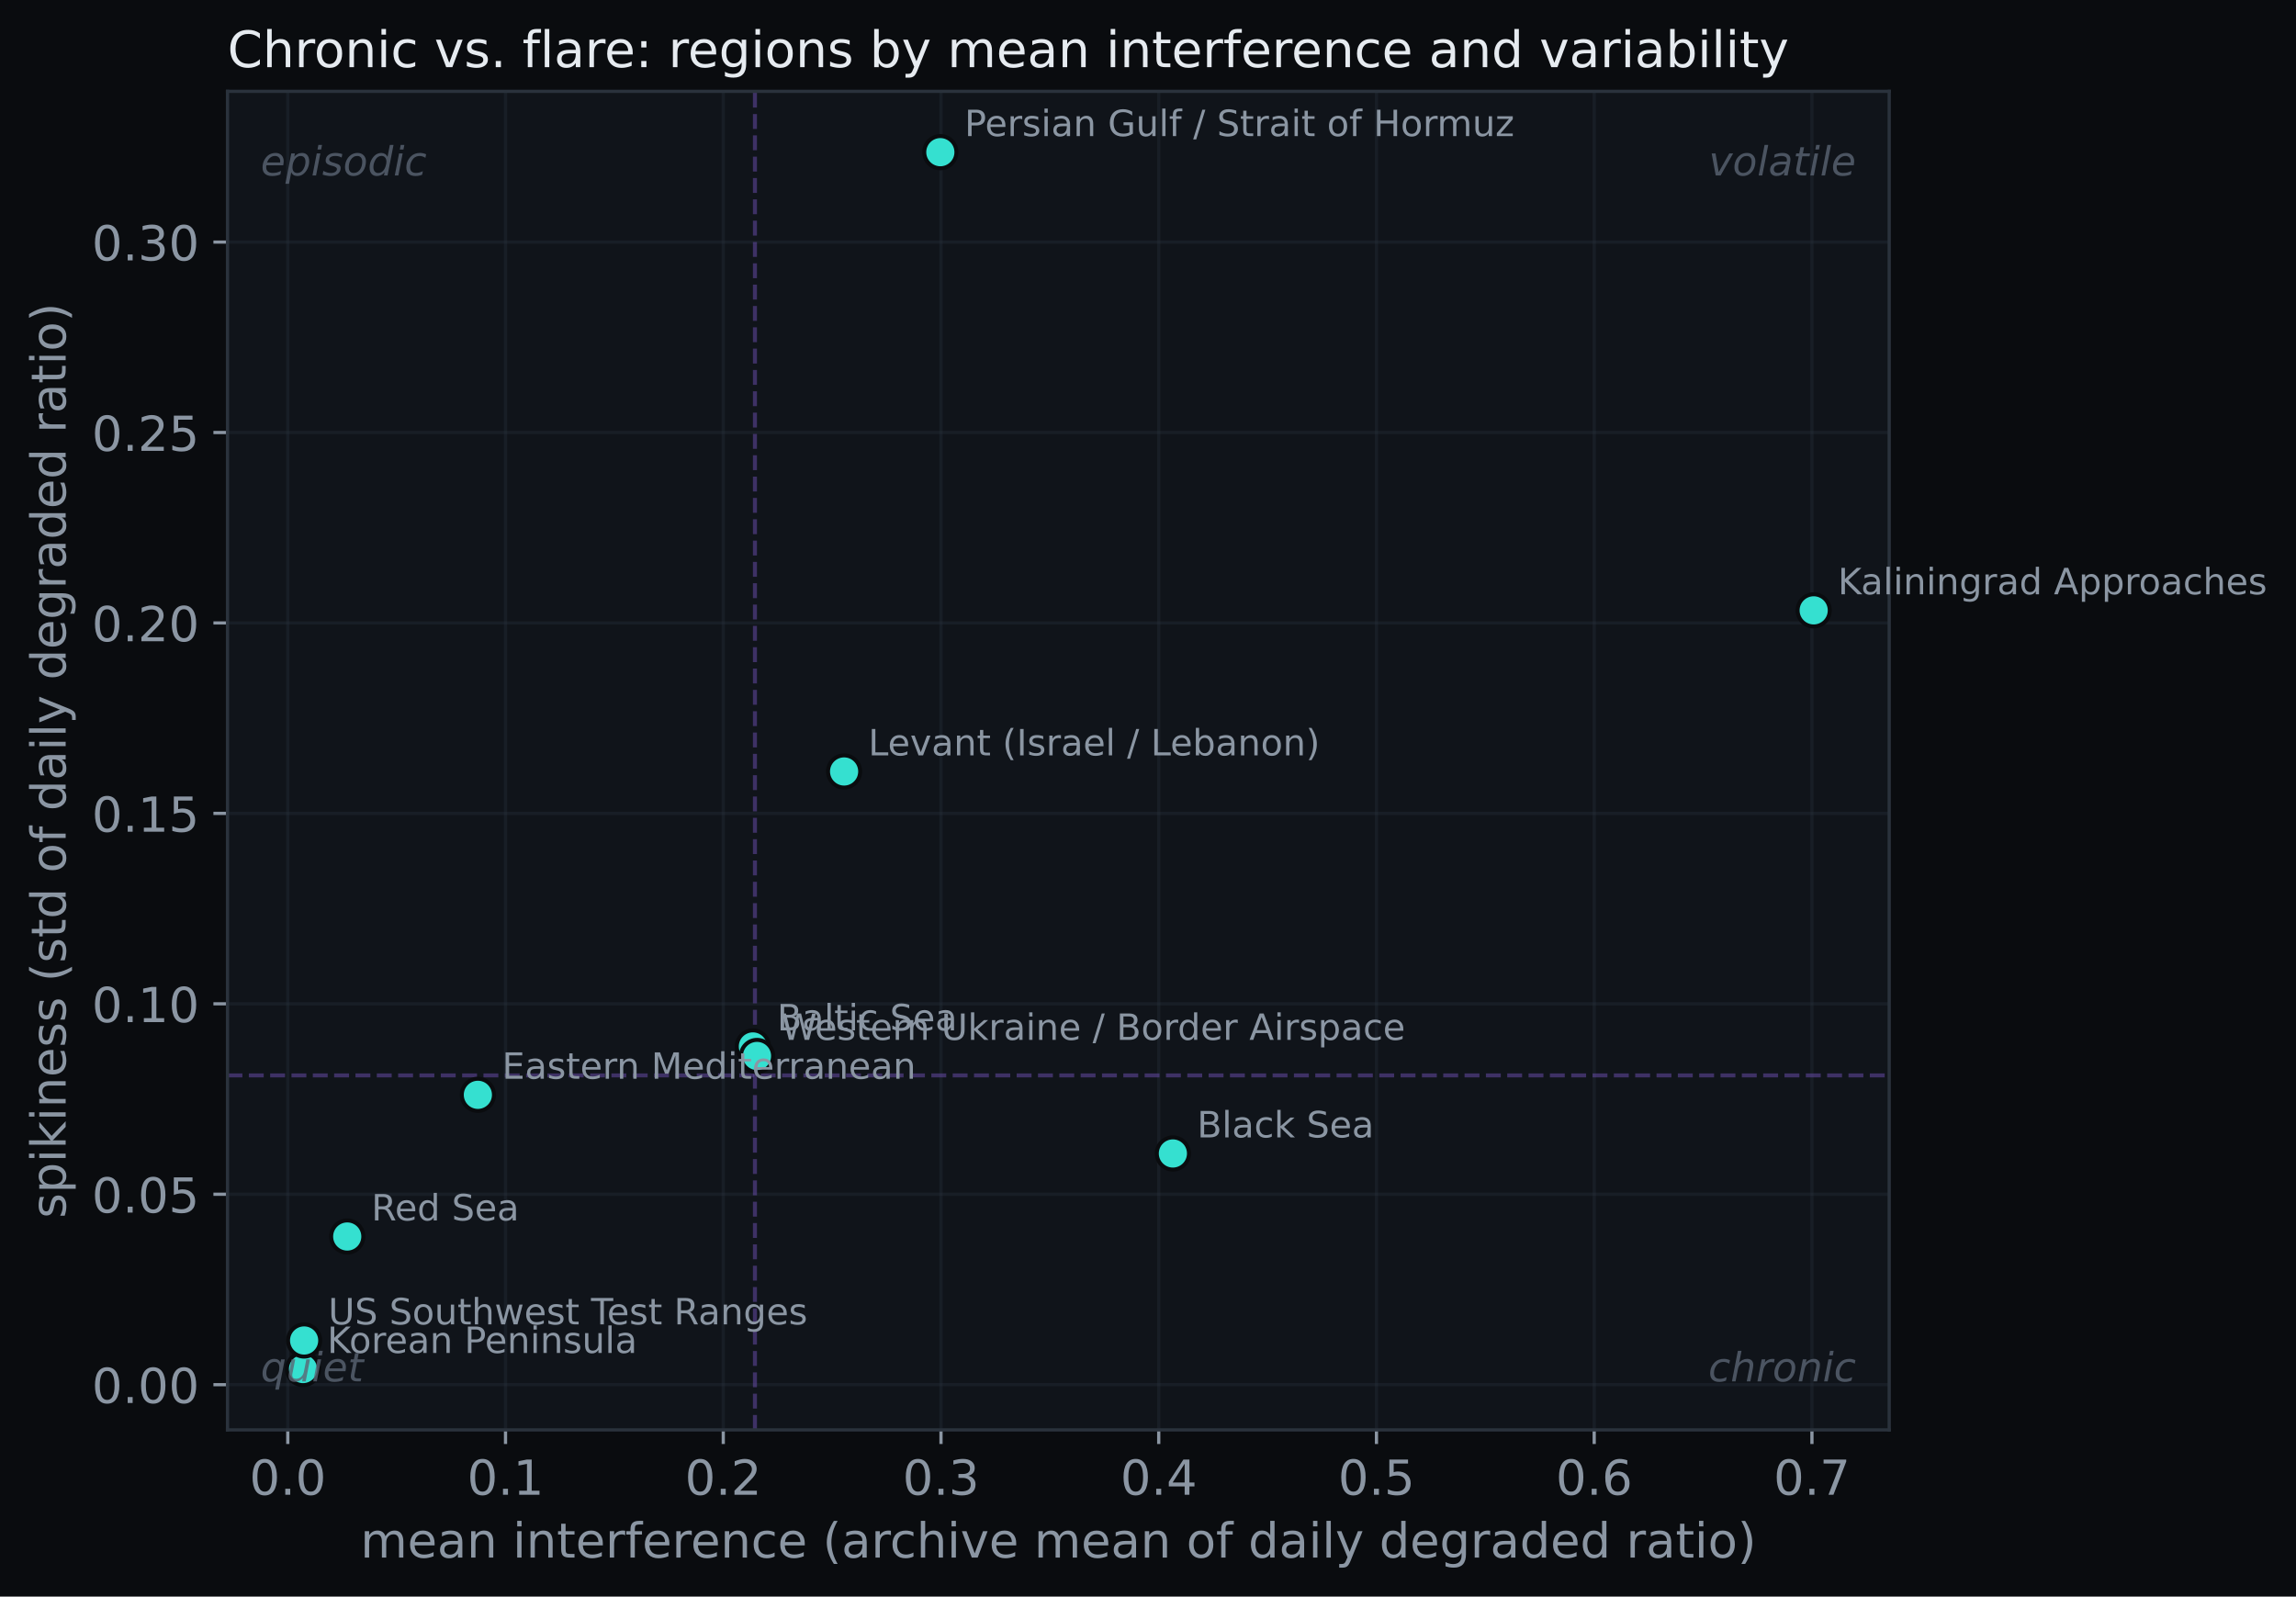
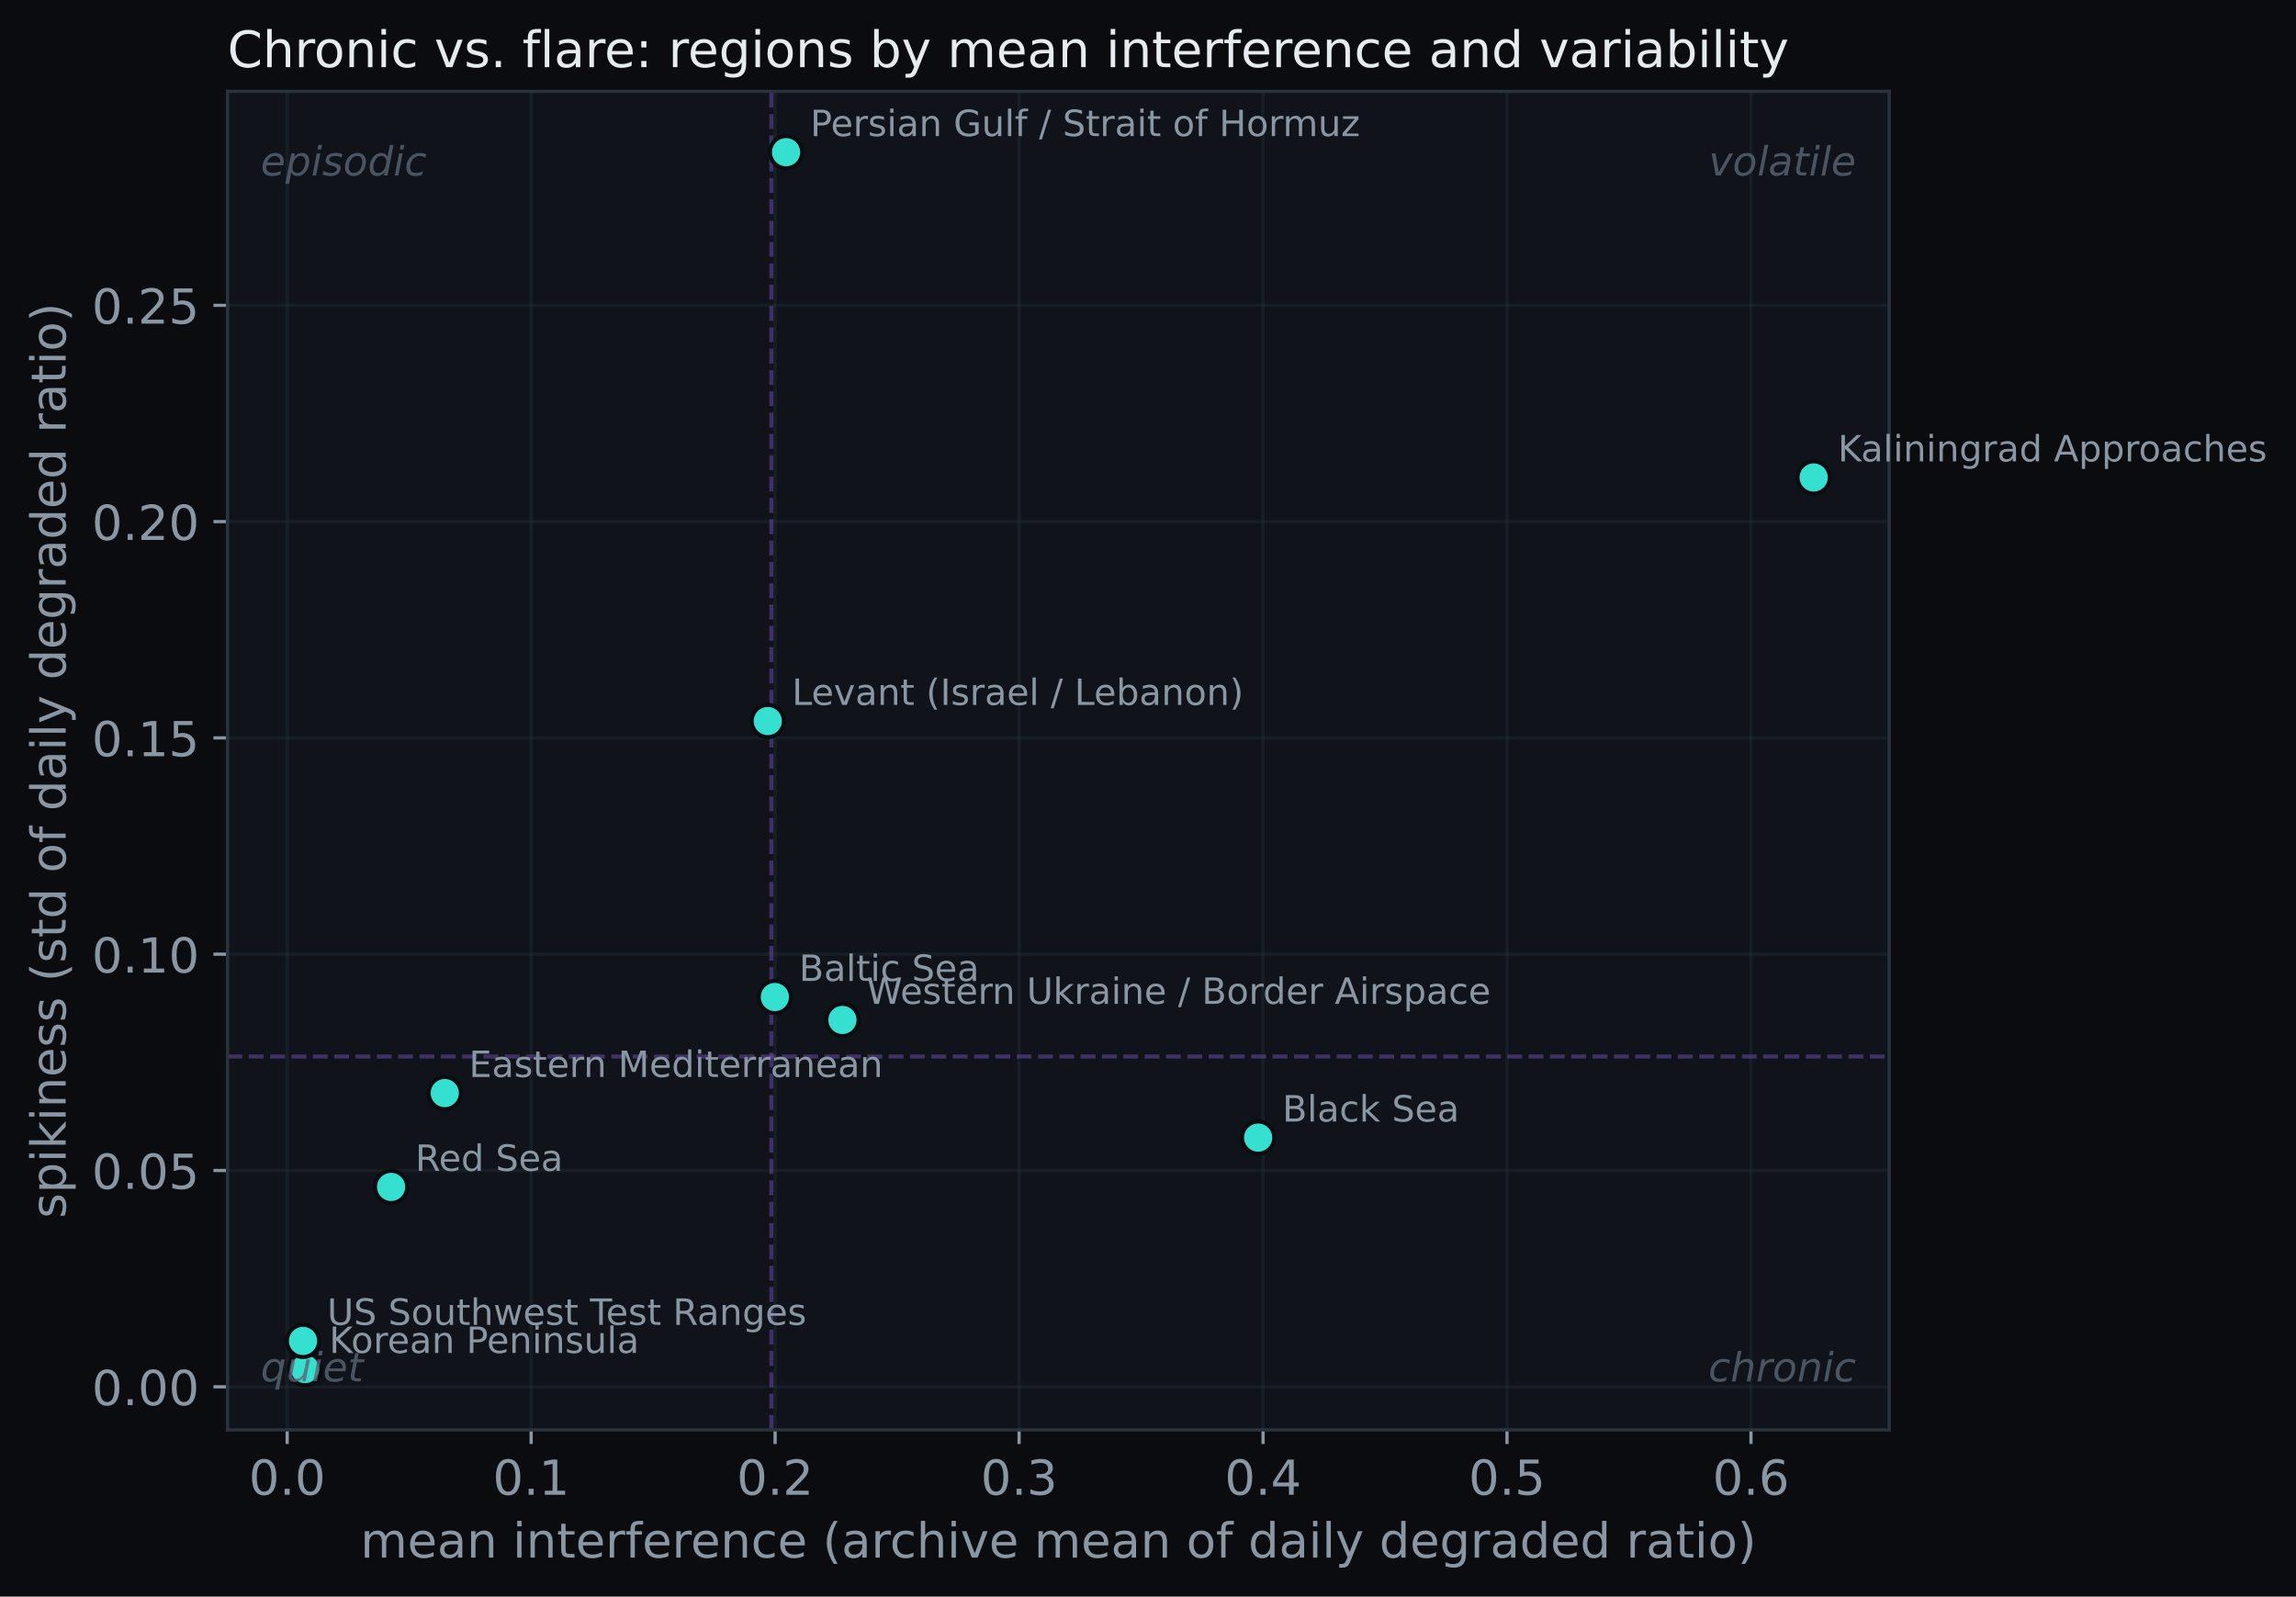
<svg xmlns="http://www.w3.org/2000/svg" xmlns:xlink="http://www.w3.org/1999/xlink" width="570.536pt" height="396.766pt" viewBox="0 0 570.536 396.766" version="1.1">
  <defs>
    <style type="text/css">*{stroke-linejoin: round; stroke-linecap: butt}</style>
  </defs>
  <g id="figure_1">
    <g id="patch_1">
      <path d="M 0 396.766  L 570.536 396.766  L 570.536 0  L 0 0  z " style="fill: #0a0c0f" />
    </g>
    <g id="axes_1">
      <g id="patch_2">
        <path d="M 56.532 355.338  L 469.452 355.338  L 469.452 22.698  L 56.532 22.698  z " style="fill: #10141a" />
      </g>
      <g id="matplotlib.axis_1">
        <g id="xtick_1">
          <g id="line2d_1">
-             <path d="M 71.514 355.338  L 71.514 22.698  " clip-path="url(#ped934ce3a8)" style="fill: none; stroke: #2a323c; stroke-opacity: 0.35; stroke-width: 0.8; stroke-linecap: square" />
+             <path d="M 71.361 355.338  L 71.361 22.698  " clip-path="url(#p3b3a648c4d)" style="fill: none; stroke: #2a323c; stroke-opacity: 0.35; stroke-width: 0.8; stroke-linecap: square" />
          </g>
          <g id="line2d_2">
            <defs>
-               <path id="m4e9df77d6f" d="M 0 0  L 0 3.5  " style="stroke: #8b96a3; stroke-width: 0.8" />
+               <path id="m7f6ede3019" d="M 0 0  L 0 3.5  " style="stroke: #8b96a3; stroke-width: 0.8" />
            </defs>
            <g>
-               <use xlink:href="#m4e9df77d6f" x="71.514" y="355.338" style="fill: #8b96a3; stroke: #8b96a3; stroke-width: 0.8" />
+               <use xlink:href="#m7f6ede3019" x="71.361" y="355.338" style="fill: #8b96a3; stroke: #8b96a3; stroke-width: 0.8" />
            </g>
          </g>
          <g id="text_1">
-             <text style="font-size: 12px; font-family: 'DejaVu Sans'; text-anchor: middle; fill: #8b96a3" x="71.514" y="371.456" transform="rotate(-0 71.51423 371.4562)">0.0</text>
+             <text style="font-size: 12px; font-family: 'DejaVu Sans'; text-anchor: middle; fill: #8b96a3" x="71.361" y="371.456" transform="rotate(-0 71.36105 371.4562)">0.0</text>
          </g>
        </g>
        <g id="xtick_2">
          <g id="line2d_3">
-             <path d="M 125.619 355.338  L 125.619 22.698  " clip-path="url(#ped934ce3a8)" style="fill: none; stroke: #2a323c; stroke-opacity: 0.35; stroke-width: 0.8; stroke-linecap: square" />
+             <path d="M 131.985 355.338  L 131.985 22.698  " clip-path="url(#p3b3a648c4d)" style="fill: none; stroke: #2a323c; stroke-opacity: 0.35; stroke-width: 0.8; stroke-linecap: square" />
          </g>
          <g id="line2d_4">
            <g>
-               <use xlink:href="#m4e9df77d6f" x="125.619" y="355.338" style="fill: #8b96a3; stroke: #8b96a3; stroke-width: 0.8" />
+               <use xlink:href="#m7f6ede3019" x="131.985" y="355.338" style="fill: #8b96a3; stroke: #8b96a3; stroke-width: 0.8" />
            </g>
          </g>
          <g id="text_2">
-             <text style="font-size: 12px; font-family: 'DejaVu Sans'; text-anchor: middle; fill: #8b96a3" x="125.619" y="371.456" transform="rotate(-0 125.6194 371.4562)">0.1</text>
+             <text style="font-size: 12px; font-family: 'DejaVu Sans'; text-anchor: middle; fill: #8b96a3" x="131.985" y="371.456" transform="rotate(-0 131.9847 371.4562)">0.1</text>
          </g>
        </g>
        <g id="xtick_3">
          <g id="line2d_5">
-             <path d="M 179.725 355.338  L 179.725 22.698  " clip-path="url(#ped934ce3a8)" style="fill: none; stroke: #2a323c; stroke-opacity: 0.35; stroke-width: 0.8; stroke-linecap: square" />
+             <path d="M 192.608 355.338  L 192.608 22.698  " clip-path="url(#p3b3a648c4d)" style="fill: none; stroke: #2a323c; stroke-opacity: 0.35; stroke-width: 0.8; stroke-linecap: square" />
          </g>
          <g id="line2d_6">
            <g>
-               <use xlink:href="#m4e9df77d6f" x="179.725" y="355.338" style="fill: #8b96a3; stroke: #8b96a3; stroke-width: 0.8" />
+               <use xlink:href="#m7f6ede3019" x="192.608" y="355.338" style="fill: #8b96a3; stroke: #8b96a3; stroke-width: 0.8" />
            </g>
          </g>
          <g id="text_3">
-             <text style="font-size: 12px; font-family: 'DejaVu Sans'; text-anchor: middle; fill: #8b96a3" x="179.725" y="371.456" transform="rotate(-0 179.7246 371.4562)">0.2</text>
+             <text style="font-size: 12px; font-family: 'DejaVu Sans'; text-anchor: middle; fill: #8b96a3" x="192.608" y="371.456" transform="rotate(-0 192.6084 371.4562)">0.2</text>
          </g>
        </g>
        <g id="xtick_4">
          <g id="line2d_7">
-             <path d="M 233.83 355.338  L 233.83 22.698  " clip-path="url(#ped934ce3a8)" style="fill: none; stroke: #2a323c; stroke-opacity: 0.35; stroke-width: 0.8; stroke-linecap: square" />
+             <path d="M 253.232 355.338  L 253.232 22.698  " clip-path="url(#p3b3a648c4d)" style="fill: none; stroke: #2a323c; stroke-opacity: 0.35; stroke-width: 0.8; stroke-linecap: square" />
          </g>
          <g id="line2d_8">
            <g>
-               <use xlink:href="#m4e9df77d6f" x="233.83" y="355.338" style="fill: #8b96a3; stroke: #8b96a3; stroke-width: 0.8" />
+               <use xlink:href="#m7f6ede3019" x="253.232" y="355.338" style="fill: #8b96a3; stroke: #8b96a3; stroke-width: 0.8" />
            </g>
          </g>
          <g id="text_4">
-             <text style="font-size: 12px; font-family: 'DejaVu Sans'; text-anchor: middle; fill: #8b96a3" x="233.83" y="371.456" transform="rotate(-0 233.8298 371.4562)">0.3</text>
+             <text style="font-size: 12px; font-family: 'DejaVu Sans'; text-anchor: middle; fill: #8b96a3" x="253.232" y="371.456" transform="rotate(-0 253.2321 371.4562)">0.3</text>
          </g>
        </g>
        <g id="xtick_5">
          <g id="line2d_9">
-             <path d="M 287.935 355.338  L 287.935 22.698  " clip-path="url(#ped934ce3a8)" style="fill: none; stroke: #2a323c; stroke-opacity: 0.35; stroke-width: 0.8; stroke-linecap: square" />
+             <path d="M 313.856 355.338  L 313.856 22.698  " clip-path="url(#p3b3a648c4d)" style="fill: none; stroke: #2a323c; stroke-opacity: 0.35; stroke-width: 0.8; stroke-linecap: square" />
          </g>
          <g id="line2d_10">
            <g>
-               <use xlink:href="#m4e9df77d6f" x="287.935" y="355.338" style="fill: #8b96a3; stroke: #8b96a3; stroke-width: 0.8" />
+               <use xlink:href="#m7f6ede3019" x="313.856" y="355.338" style="fill: #8b96a3; stroke: #8b96a3; stroke-width: 0.8" />
            </g>
          </g>
          <g id="text_5">
-             <text style="font-size: 12px; font-family: 'DejaVu Sans'; text-anchor: middle; fill: #8b96a3" x="287.935" y="371.456" transform="rotate(-0 287.935 371.4562)">0.4</text>
+             <text style="font-size: 12px; font-family: 'DejaVu Sans'; text-anchor: middle; fill: #8b96a3" x="313.856" y="371.456" transform="rotate(-0 313.8558 371.4562)">0.4</text>
          </g>
        </g>
        <g id="xtick_6">
          <g id="line2d_11">
-             <path d="M 342.04 355.338  L 342.04 22.698  " clip-path="url(#ped934ce3a8)" style="fill: none; stroke: #2a323c; stroke-opacity: 0.35; stroke-width: 0.8; stroke-linecap: square" />
+             <path d="M 374.479 355.338  L 374.479 22.698  " clip-path="url(#p3b3a648c4d)" style="fill: none; stroke: #2a323c; stroke-opacity: 0.35; stroke-width: 0.8; stroke-linecap: square" />
          </g>
          <g id="line2d_12">
            <g>
-               <use xlink:href="#m4e9df77d6f" x="342.04" y="355.338" style="fill: #8b96a3; stroke: #8b96a3; stroke-width: 0.8" />
+               <use xlink:href="#m7f6ede3019" x="374.479" y="355.338" style="fill: #8b96a3; stroke: #8b96a3; stroke-width: 0.8" />
            </g>
          </g>
          <g id="text_6">
-             <text style="font-size: 12px; font-family: 'DejaVu Sans'; text-anchor: middle; fill: #8b96a3" x="342.04" y="371.456" transform="rotate(-0 342.0402 371.4562)">0.5</text>
+             <text style="font-size: 12px; font-family: 'DejaVu Sans'; text-anchor: middle; fill: #8b96a3" x="374.479" y="371.456" transform="rotate(-0 374.4794 371.4562)">0.5</text>
          </g>
        </g>
        <g id="xtick_7">
          <g id="line2d_13">
-             <path d="M 396.145 355.338  L 396.145 22.698  " clip-path="url(#ped934ce3a8)" style="fill: none; stroke: #2a323c; stroke-opacity: 0.35; stroke-width: 0.8; stroke-linecap: square" />
+             <path d="M 435.103 355.338  L 435.103 22.698  " clip-path="url(#p3b3a648c4d)" style="fill: none; stroke: #2a323c; stroke-opacity: 0.35; stroke-width: 0.8; stroke-linecap: square" />
          </g>
          <g id="line2d_14">
            <g>
-               <use xlink:href="#m4e9df77d6f" x="396.145" y="355.338" style="fill: #8b96a3; stroke: #8b96a3; stroke-width: 0.8" />
+               <use xlink:href="#m7f6ede3019" x="435.103" y="355.338" style="fill: #8b96a3; stroke: #8b96a3; stroke-width: 0.8" />
            </g>
          </g>
          <g id="text_7">
-             <text style="font-size: 12px; font-family: 'DejaVu Sans'; text-anchor: middle; fill: #8b96a3" x="396.145" y="371.456" transform="rotate(-0 396.1454 371.4562)">0.6</text>
-           </g>
-         </g>
-         <g id="xtick_8">
-           <g id="line2d_15">
-             <path d="M 450.251 355.338  L 450.251 22.698  " clip-path="url(#ped934ce3a8)" style="fill: none; stroke: #2a323c; stroke-opacity: 0.35; stroke-width: 0.8; stroke-linecap: square" />
-           </g>
-           <g id="line2d_16">
-             <g>
-               <use xlink:href="#m4e9df77d6f" x="450.251" y="355.338" style="fill: #8b96a3; stroke: #8b96a3; stroke-width: 0.8" />
-             </g>
-           </g>
-           <g id="text_8">
-             <text style="font-size: 12px; font-family: 'DejaVu Sans'; text-anchor: middle; fill: #8b96a3" x="450.251" y="371.456" transform="rotate(-0 450.2506 371.4562)">0.7</text>
-           </g>
-         </g>
-         <g id="text_9">
+             <text style="font-size: 12px; font-family: 'DejaVu Sans'; text-anchor: middle; fill: #8b96a3" x="435.103" y="371.456" transform="rotate(-0 435.1031 371.4562)">0.6</text>
+           </g>
+         </g>
+         <g id="text_8">
          <text style="font-size: 12px; font-family: 'DejaVu Sans'; text-anchor: middle; fill: #8b96a3" x="262.993" y="387.07" transform="rotate(-0 262.9925 387.0699)">mean interference (archive mean of daily degraded ratio)</text>
        </g>
      </g>
      <g id="matplotlib.axis_2">
        <g id="ytick_1">
+           <g id="line2d_15">
+             <path d="M 56.532 344.626  L 469.452 344.626  " clip-path="url(#p3b3a648c4d)" style="fill: none; stroke: #2a323c; stroke-opacity: 0.35; stroke-width: 0.8; stroke-linecap: square" />
+           </g>
+           <g id="line2d_16">
+             <defs>
+               <path id="m7cabbb0c41" d="M 0 0  L -3.5 0  " style="stroke: #8b96a3; stroke-width: 0.8" />
+             </defs>
+             <g>
+               <use xlink:href="#m7cabbb0c41" x="56.532" y="344.626" style="fill: #8b96a3; stroke: #8b96a3; stroke-width: 0.8" />
+             </g>
+           </g>
+           <g id="text_9">
+             <text style="font-size: 12px; font-family: 'DejaVu Sans'; text-anchor: end; fill: #8b96a3" x="49.532" y="349.185" transform="rotate(-0 49.5325 349.1846)">0.00</text>
+           </g>
+         </g>
+         <g id="ytick_2">
          <g id="line2d_17">
-             <path d="M 56.532 344.099  L 469.452 344.099  " clip-path="url(#ped934ce3a8)" style="fill: none; stroke: #2a323c; stroke-opacity: 0.35; stroke-width: 0.8; stroke-linecap: square" />
+             <path d="M 56.532 290.875  L 469.452 290.875  " clip-path="url(#p3b3a648c4d)" style="fill: none; stroke: #2a323c; stroke-opacity: 0.35; stroke-width: 0.8; stroke-linecap: square" />
          </g>
          <g id="line2d_18">
-             <defs>
-               <path id="me36407c5ca" d="M 0 0  L -3.5 0  " style="stroke: #8b96a3; stroke-width: 0.8" />
-             </defs>
-             <g>
-               <use xlink:href="#me36407c5ca" x="56.532" y="344.099" style="fill: #8b96a3; stroke: #8b96a3; stroke-width: 0.8" />
+             <g>
+               <use xlink:href="#m7cabbb0c41" x="56.532" y="290.875" style="fill: #8b96a3; stroke: #8b96a3; stroke-width: 0.8" />
            </g>
          </g>
          <g id="text_10">
-             <text style="font-size: 12px; font-family: 'DejaVu Sans'; text-anchor: end; fill: #8b96a3" x="49.532" y="348.658" transform="rotate(-0 49.5325 348.6577)">0.00</text>
-           </g>
-         </g>
-         <g id="ytick_2">
+             <text style="font-size: 12px; font-family: 'DejaVu Sans'; text-anchor: end; fill: #8b96a3" x="49.532" y="295.434" transform="rotate(-0 49.5325 295.4342)">0.05</text>
+           </g>
+         </g>
+         <g id="ytick_3">
          <g id="line2d_19">
-             <path d="M 56.532 296.775  L 469.452 296.775  " clip-path="url(#ped934ce3a8)" style="fill: none; stroke: #2a323c; stroke-opacity: 0.35; stroke-width: 0.8; stroke-linecap: square" />
+             <path d="M 56.532 237.125  L 469.452 237.125  " clip-path="url(#p3b3a648c4d)" style="fill: none; stroke: #2a323c; stroke-opacity: 0.35; stroke-width: 0.8; stroke-linecap: square" />
          </g>
          <g id="line2d_20">
            <g>
-               <use xlink:href="#me36407c5ca" x="56.532" y="296.775" style="fill: #8b96a3; stroke: #8b96a3; stroke-width: 0.8" />
+               <use xlink:href="#m7cabbb0c41" x="56.532" y="237.125" style="fill: #8b96a3; stroke: #8b96a3; stroke-width: 0.8" />
            </g>
          </g>
          <g id="text_11">
-             <text style="font-size: 12px; font-family: 'DejaVu Sans'; text-anchor: end; fill: #8b96a3" x="49.532" y="301.334" transform="rotate(-0 49.5325 301.3337)">0.05</text>
-           </g>
-         </g>
-         <g id="ytick_3">
+             <text style="font-size: 12px; font-family: 'DejaVu Sans'; text-anchor: end; fill: #8b96a3" x="49.532" y="241.684" transform="rotate(-0 49.5325 241.6838)">0.10</text>
+           </g>
+         </g>
+         <g id="ytick_4">
          <g id="line2d_21">
-             <path d="M 56.532 249.451  L 469.452 249.451  " clip-path="url(#ped934ce3a8)" style="fill: none; stroke: #2a323c; stroke-opacity: 0.35; stroke-width: 0.8; stroke-linecap: square" />
+             <path d="M 56.532 183.374  L 469.452 183.374  " clip-path="url(#p3b3a648c4d)" style="fill: none; stroke: #2a323c; stroke-opacity: 0.35; stroke-width: 0.8; stroke-linecap: square" />
          </g>
          <g id="line2d_22">
            <g>
-               <use xlink:href="#me36407c5ca" x="56.532" y="249.451" style="fill: #8b96a3; stroke: #8b96a3; stroke-width: 0.8" />
+               <use xlink:href="#m7cabbb0c41" x="56.532" y="183.374" style="fill: #8b96a3; stroke: #8b96a3; stroke-width: 0.8" />
            </g>
          </g>
          <g id="text_12">
-             <text style="font-size: 12px; font-family: 'DejaVu Sans'; text-anchor: end; fill: #8b96a3" x="49.532" y="254.01" transform="rotate(-0 49.5325 254.0098)">0.10</text>
-           </g>
-         </g>
-         <g id="ytick_4">
+             <text style="font-size: 12px; font-family: 'DejaVu Sans'; text-anchor: end; fill: #8b96a3" x="49.532" y="187.933" transform="rotate(-0 49.5325 187.9333)">0.15</text>
+           </g>
+         </g>
+         <g id="ytick_5">
          <g id="line2d_23">
-             <path d="M 56.532 202.127  L 469.452 202.127  " clip-path="url(#ped934ce3a8)" style="fill: none; stroke: #2a323c; stroke-opacity: 0.35; stroke-width: 0.8; stroke-linecap: square" />
+             <path d="M 56.532 129.624  L 469.452 129.624  " clip-path="url(#p3b3a648c4d)" style="fill: none; stroke: #2a323c; stroke-opacity: 0.35; stroke-width: 0.8; stroke-linecap: square" />
          </g>
          <g id="line2d_24">
            <g>
-               <use xlink:href="#me36407c5ca" x="56.532" y="202.127" style="fill: #8b96a3; stroke: #8b96a3; stroke-width: 0.8" />
+               <use xlink:href="#m7cabbb0c41" x="56.532" y="129.624" style="fill: #8b96a3; stroke: #8b96a3; stroke-width: 0.8" />
            </g>
          </g>
          <g id="text_13">
-             <text style="font-size: 12px; font-family: 'DejaVu Sans'; text-anchor: end; fill: #8b96a3" x="49.532" y="206.686" transform="rotate(-0 49.5325 206.6858)">0.15</text>
-           </g>
-         </g>
-         <g id="ytick_5">
+             <text style="font-size: 12px; font-family: 'DejaVu Sans'; text-anchor: end; fill: #8b96a3" x="49.532" y="134.183" transform="rotate(-0 49.5325 134.1829)">0.20</text>
+           </g>
+         </g>
+         <g id="ytick_6">
          <g id="line2d_25">
-             <path d="M 56.532 154.803  L 469.452 154.803  " clip-path="url(#ped934ce3a8)" style="fill: none; stroke: #2a323c; stroke-opacity: 0.35; stroke-width: 0.8; stroke-linecap: square" />
+             <path d="M 56.532 75.873  L 469.452 75.873  " clip-path="url(#p3b3a648c4d)" style="fill: none; stroke: #2a323c; stroke-opacity: 0.35; stroke-width: 0.8; stroke-linecap: square" />
          </g>
          <g id="line2d_26">
            <g>
-               <use xlink:href="#me36407c5ca" x="56.532" y="154.803" style="fill: #8b96a3; stroke: #8b96a3; stroke-width: 0.8" />
+               <use xlink:href="#m7cabbb0c41" x="56.532" y="75.873" style="fill: #8b96a3; stroke: #8b96a3; stroke-width: 0.8" />
            </g>
          </g>
          <g id="text_14">
-             <text style="font-size: 12px; font-family: 'DejaVu Sans'; text-anchor: end; fill: #8b96a3" x="49.532" y="159.362" transform="rotate(-0 49.5325 159.3619)">0.20</text>
-           </g>
-         </g>
-         <g id="ytick_6">
-           <g id="line2d_27">
-             <path d="M 56.532 107.479  L 469.452 107.479  " clip-path="url(#ped934ce3a8)" style="fill: none; stroke: #2a323c; stroke-opacity: 0.35; stroke-width: 0.8; stroke-linecap: square" />
-           </g>
-           <g id="line2d_28">
-             <g>
-               <use xlink:href="#me36407c5ca" x="56.532" y="107.479" style="fill: #8b96a3; stroke: #8b96a3; stroke-width: 0.8" />
-             </g>
-           </g>
-           <g id="text_15">
-             <text style="font-size: 12px; font-family: 'DejaVu Sans'; text-anchor: end; fill: #8b96a3" x="49.532" y="112.038" transform="rotate(-0 49.5325 112.038)">0.25</text>
-           </g>
-         </g>
-         <g id="ytick_7">
-           <g id="line2d_29">
-             <path d="M 56.532 60.155  L 469.452 60.155  " clip-path="url(#ped934ce3a8)" style="fill: none; stroke: #2a323c; stroke-opacity: 0.35; stroke-width: 0.8; stroke-linecap: square" />
-           </g>
-           <g id="line2d_30">
-             <g>
-               <use xlink:href="#me36407c5ca" x="56.532" y="60.155" style="fill: #8b96a3; stroke: #8b96a3; stroke-width: 0.8" />
-             </g>
-           </g>
-           <g id="text_16">
-             <text style="font-size: 12px; font-family: 'DejaVu Sans'; text-anchor: end; fill: #8b96a3" x="49.532" y="64.714" transform="rotate(-0 49.5325 64.71401)">0.30</text>
-           </g>
-         </g>
-         <g id="text_17">
+             <text style="font-size: 12px; font-family: 'DejaVu Sans'; text-anchor: end; fill: #8b96a3" x="49.532" y="80.432" transform="rotate(-0 49.5325 80.43242)">0.25</text>
+           </g>
+         </g>
+         <g id="text_15">
          <text style="font-size: 12px; font-family: 'DejaVu Sans'; text-anchor: middle; fill: #8b96a3" x="16.318" y="189.018" transform="rotate(-90 16.31812 189.018)">spikiness (std of daily degraded ratio)</text>
        </g>
      </g>
+       <g id="line2d_27">
+         <path d="M 191.669 355.338  L 191.669 22.698  " clip-path="url(#p3b3a648c4d)" style="fill: none; stroke-dasharray: 3.7,1.6; stroke-dashoffset: 0; stroke: #6d4fb0; stroke-opacity: 0.5" />
+       </g>
+       <g id="line2d_28">
+         <path d="M 56.532 262.549  L 469.452 262.549  " clip-path="url(#p3b3a648c4d)" style="fill: none; stroke-dasharray: 3.7,1.6; stroke-dashoffset: 0; stroke: #6d4fb0; stroke-opacity: 0.5" />
+       </g>
+       <g id="line2d_29">
+         <defs>
+           <path id="m30a404c85b" d="M 0 4  C 1.061 4 2.078 3.579 2.828 2.828  C 3.579 2.078 4 1.061 4 0  C 4 -1.061 3.579 -2.078 2.828 -2.828  C 2.078 -3.579 1.061 -4 0 -4  C -1.061 -4 -2.078 -3.579 -2.828 -2.828  C -3.579 -2.078 -4 -1.061 -4 0  C -4 1.061 -3.579 2.078 -2.828 2.828  C -2.078 3.579 -1.061 4 0 4  z " style="stroke: #0a0c0f" />
+         </defs>
+         <g clip-path="url(#p3b3a648c4d)">
+           <use xlink:href="#m30a404c85b" x="192.548" y="247.767" style="fill: #35e0d0; stroke: #0a0c0f" />
+         </g>
+       </g>
+       <g id="line2d_30">
+         <g clip-path="url(#p3b3a648c4d)">
+           <use xlink:href="#m30a404c85b" x="312.643" y="282.705" style="fill: #35e0d0; stroke: #0a0c0f" />
+         </g>
+       </g>
      <g id="line2d_31">
-         <path d="M 187.597 355.338  L 187.597 22.698  " clip-path="url(#ped934ce3a8)" style="fill: none; stroke-dasharray: 3.7,1.6; stroke-dashoffset: 0; stroke: #6d4fb0; stroke-opacity: 0.5" />
+         <g clip-path="url(#p3b3a648c4d)">
+           <use xlink:href="#m30a404c85b" x="110.524" y="271.632" style="fill: #35e0d0; stroke: #0a0c0f" />
+         </g>
      </g>
      <g id="line2d_32">
-         <path d="M 56.532 267.245  L 469.452 267.245  " clip-path="url(#ped934ce3a8)" style="fill: none; stroke-dasharray: 3.7,1.6; stroke-dashoffset: 0; stroke: #6d4fb0; stroke-opacity: 0.5" />
+         <g clip-path="url(#p3b3a648c4d)">
+           <use xlink:href="#m30a404c85b" x="450.683" y="118.659" style="fill: #35e0d0; stroke: #0a0c0f" />
+         </g>
      </g>
      <g id="line2d_33">
-         <defs>
-           <path id="m045b9e7b83" d="M 0 4  C 1.061 4 2.078 3.579 2.828 2.828  C 3.579 2.078 4 1.061 4 0  C 4 -1.061 3.579 -2.078 2.828 -2.828  C 2.078 -3.579 1.061 -4 0 -4  C -1.061 -4 -2.078 -3.579 -2.828 -2.828  C -3.579 -2.078 -4 -1.061 -4 0  C -4 1.061 -3.579 2.078 -2.828 2.828  C -2.078 3.579 -1.061 4 0 4  z " style="stroke: #0a0c0f" />
-         </defs>
-         <g clip-path="url(#ped934ce3a8)">
-           <use xlink:href="#m045b9e7b83" x="187.083" y="260.051" style="fill: #35e0d0; stroke: #0a0c0f" />
+         <g clip-path="url(#p3b3a648c4d)">
+           <use xlink:href="#m30a404c85b" x="75.787" y="340.218" style="fill: #35e0d0; stroke: #0a0c0f" />
        </g>
      </g>
      <g id="line2d_34">
-         <g clip-path="url(#ped934ce3a8)">
-           <use xlink:href="#m045b9e7b83" x="291.452" y="286.647" style="fill: #35e0d0; stroke: #0a0c0f" />
+         <g clip-path="url(#p3b3a648c4d)">
+           <use xlink:href="#m30a404c85b" x="190.79" y="179.182" style="fill: #35e0d0; stroke: #0a0c0f" />
        </g>
      </g>
      <g id="line2d_35">
-         <g clip-path="url(#ped934ce3a8)">
-           <use xlink:href="#m045b9e7b83" x="118.748" y="272.072" style="fill: #35e0d0; stroke: #0a0c0f" />
+         <g clip-path="url(#p3b3a648c4d)">
+           <use xlink:href="#m30a404c85b" x="195.336" y="37.818" style="fill: #35e0d0; stroke: #0a0c0f" />
        </g>
      </g>
      <g id="line2d_36">
-         <g clip-path="url(#ped934ce3a8)">
-           <use xlink:href="#m045b9e7b83" x="450.683" y="151.679" style="fill: #35e0d0; stroke: #0a0c0f" />
+         <g clip-path="url(#p3b3a648c4d)">
+           <use xlink:href="#m30a404c85b" x="97.187" y="294.96" style="fill: #35e0d0; stroke: #0a0c0f" />
        </g>
      </g>
      <g id="line2d_37">
-         <g clip-path="url(#ped934ce3a8)">
-           <use xlink:href="#m045b9e7b83" x="75.302" y="340.218" style="fill: #35e0d0; stroke: #0a0c0f" />
+         <g clip-path="url(#p3b3a648c4d)">
+           <use xlink:href="#m30a404c85b" x="209.341" y="253.465" style="fill: #35e0d0; stroke: #0a0c0f" />
        </g>
      </g>
      <g id="line2d_38">
-         <g clip-path="url(#ped934ce3a8)">
-           <use xlink:href="#m045b9e7b83" x="209.753" y="191.716" style="fill: #35e0d0; stroke: #0a0c0f" />
-         </g>
-       </g>
-       <g id="line2d_39">
-         <g clip-path="url(#ped934ce3a8)">
-           <use xlink:href="#m045b9e7b83" x="233.667" y="37.818" style="fill: #35e0d0; stroke: #0a0c0f" />
-         </g>
-       </g>
-       <g id="line2d_40">
-         <g clip-path="url(#ped934ce3a8)">
-           <use xlink:href="#m045b9e7b83" x="86.285" y="307.281" style="fill: #35e0d0; stroke: #0a0c0f" />
-         </g>
-       </g>
-       <g id="line2d_41">
-         <g clip-path="url(#ped934ce3a8)">
-           <use xlink:href="#m045b9e7b83" x="188.111" y="262.417" style="fill: #35e0d0; stroke: #0a0c0f" />
-         </g>
-       </g>
-       <g id="line2d_42">
-         <g clip-path="url(#ped934ce3a8)">
-           <use xlink:href="#m045b9e7b83" x="75.572" y="333.119" style="fill: #35e0d0; stroke: #0a0c0f" />
+         <g clip-path="url(#p3b3a648c4d)">
+           <use xlink:href="#m30a404c85b" x="75.302" y="333.23" style="fill: #35e0d0; stroke: #0a0c0f" />
        </g>
      </g>
      <g id="patch_3">
        <path d="M 56.532 355.338  L 56.532 22.698  " style="fill: none; stroke: #2a323c; stroke-width: 0.8; stroke-linejoin: miter; stroke-linecap: square" />
      </g>
      <g id="patch_4">
        <path d="M 469.452 355.338  L 469.452 22.698  " style="fill: none; stroke: #2a323c; stroke-width: 0.8; stroke-linejoin: miter; stroke-linecap: square" />
      </g>
      <g id="patch_5">
        <path d="M 56.532 355.338  L 469.452 355.338  " style="fill: none; stroke: #2a323c; stroke-width: 0.8; stroke-linejoin: miter; stroke-linecap: square" />
      </g>
      <g id="patch_6">
        <path d="M 56.532 22.698  L 469.452 22.698  " style="fill: none; stroke: #2a323c; stroke-width: 0.8; stroke-linejoin: miter; stroke-linecap: square" />
      </g>
+       <g id="text_16">
+         <text style="font-size: 9px; font-family: 'DejaVu Sans'; text-anchor: start; fill: #8b96a3" x="198.548" y="243.767" transform="rotate(-0 198.5478 243.7673)">Baltic Sea</text>
+       </g>
+       <g id="text_17">
+         <text style="font-size: 9px; font-family: 'DejaVu Sans'; text-anchor: start; fill: #8b96a3" x="318.643" y="278.705" transform="rotate(-0 318.6433 278.7051)">Black Sea</text>
+       </g>
      <g id="text_18">
-         <text style="font-size: 9px; font-family: 'DejaVu Sans'; text-anchor: start; fill: #8b96a3" x="193.083" y="256.051" transform="rotate(-0 193.0829 256.0513)">Baltic Sea</text>
+         <text style="font-size: 9px; font-family: 'DejaVu Sans'; text-anchor: start; fill: #8b96a3" x="116.524" y="267.632" transform="rotate(-0 116.5239 267.6325)">Eastern Mediterranean</text>
      </g>
      <g id="text_19">
-         <text style="font-size: 9px; font-family: 'DejaVu Sans'; text-anchor: start; fill: #8b96a3" x="297.452" y="282.647" transform="rotate(-0 297.4518 282.6473)">Black Sea</text>
+         <text style="font-size: 9px; font-family: 'DejaVu Sans'; text-anchor: start; fill: #8b96a3" x="456.683" y="114.659" transform="rotate(-0 456.6834 114.6587)">Kaliningrad Approaches</text>
      </g>
      <g id="text_20">
-         <text style="font-size: 9px; font-family: 'DejaVu Sans'; text-anchor: start; fill: #8b96a3" x="124.748" y="268.072" transform="rotate(-0 124.7481 268.0716)">Eastern Mediterranean</text>
+         <text style="font-size: 9px; font-family: 'DejaVu Sans'; text-anchor: start; fill: #8b96a3" x="81.787" y="336.218" transform="rotate(-0 81.78658 336.218)">Korean Peninsula</text>
      </g>
      <g id="text_21">
-         <text style="font-size: 9px; font-family: 'DejaVu Sans'; text-anchor: start; fill: #8b96a3" x="456.683" y="147.679" transform="rotate(-0 456.6834 147.6795)">Kaliningrad Approaches</text>
+         <text style="font-size: 9px; font-family: 'DejaVu Sans'; text-anchor: start; fill: #8b96a3" x="196.79" y="175.182" transform="rotate(-0 196.7897 175.1817)">Levant (Israel / Lebanon)</text>
      </g>
      <g id="text_22">
-         <text style="font-size: 9px; font-family: 'DejaVu Sans'; text-anchor: start; fill: #8b96a3" x="81.302" y="336.218" transform="rotate(-0 81.30159 336.218)">Korean Peninsula</text>
+         <text style="font-size: 9px; font-family: 'DejaVu Sans'; text-anchor: start; fill: #8b96a3" x="201.336" y="33.818" transform="rotate(-0 201.3365 33.81805)">Persian Gulf / Strait of Hormuz</text>
      </g>
      <g id="text_23">
-         <text style="font-size: 9px; font-family: 'DejaVu Sans'; text-anchor: start; fill: #8b96a3" x="215.753" y="187.716" transform="rotate(-0 215.753 187.7155)">Levant (Israel / Lebanon)</text>
+         <text style="font-size: 9px; font-family: 'DejaVu Sans'; text-anchor: start; fill: #8b96a3" x="103.187" y="290.96" transform="rotate(-0 103.1867 290.9602)">Red Sea</text>
      </g>
      <g id="text_24">
-         <text style="font-size: 9px; font-family: 'DejaVu Sans'; text-anchor: start; fill: #8b96a3" x="239.667" y="33.818" transform="rotate(-0 239.6675 33.81805)">Persian Gulf / Strait of Hormuz</text>
+         <text style="font-size: 9px; font-family: 'DejaVu Sans'; text-anchor: start; fill: #8b96a3" x="215.341" y="249.465" transform="rotate(-0 215.3405 249.4648)">Western Ukraine / Border Airspace</text>
      </g>
      <g id="text_25">
-         <text style="font-size: 9px; font-family: 'DejaVu Sans'; text-anchor: start; fill: #8b96a3" x="92.285" y="303.281" transform="rotate(-0 92.28494 303.2806)">Red Sea</text>
+         <text style="font-size: 9px; font-family: 'DejaVu Sans'; text-anchor: start; fill: #8b96a3" x="81.302" y="329.23" transform="rotate(-0 81.30159 329.2305)">US Southwest Test Ranges</text>
      </g>
      <g id="text_26">
-         <text style="font-size: 9px; font-family: 'DejaVu Sans'; text-anchor: start; fill: #8b96a3" x="194.111" y="258.417" transform="rotate(-0 194.1109 258.4175)">Western Ukraine / Border Airspace</text>
+         <text style="font-style: italic; font-size: 10px; font-family: 'DejaVu Sans'; text-anchor: end; fill: #5a6473; opacity: 0.8" x="461.194" y="43.602" transform="rotate(-0 461.1941 43.60208)">volatile</text>
      </g>
      <g id="text_27">
-         <text style="font-size: 9px; font-family: 'DejaVu Sans'; text-anchor: start; fill: #8b96a3" x="81.572" y="329.119" transform="rotate(-0 81.57212 329.1195)">US Southwest Test Ranges</text>
+         <text style="font-style: italic; font-size: 10px; font-family: 'DejaVu Sans'; text-anchor: start; fill: #5a6473; opacity: 0.8" x="64.791" y="43.602" transform="rotate(-0 64.7909 43.60208)">episodic</text>
      </g>
      <g id="text_28">
-         <text style="font-style: italic; font-size: 10px; font-family: 'DejaVu Sans'; text-anchor: end; fill: #5a6473; opacity: 0.8" x="461.194" y="43.602" transform="rotate(-0 461.1941 43.60208)">volatile</text>
+         <text style="font-style: italic; font-size: 10px; font-family: 'DejaVu Sans'; text-anchor: end; fill: #5a6473; opacity: 0.8" x="461.194" y="343.279" transform="rotate(-0 461.1941 343.2792)">chronic</text>
      </g>
      <g id="text_29">
-         <text style="font-style: italic; font-size: 10px; font-family: 'DejaVu Sans'; text-anchor: start; fill: #5a6473; opacity: 0.8" x="64.791" y="43.602" transform="rotate(-0 64.7909 43.60208)">episodic</text>
+         <text style="font-style: italic; font-size: 10px; font-family: 'DejaVu Sans'; text-anchor: start; fill: #5a6473; opacity: 0.8" x="64.791" y="343.279" transform="rotate(-0 64.7909 343.2792)">quiet</text>
      </g>
      <g id="text_30">
-         <text style="font-style: italic; font-size: 10px; font-family: 'DejaVu Sans'; text-anchor: end; fill: #5a6473; opacity: 0.8" x="461.194" y="343.279" transform="rotate(-0 461.1941 343.2792)">chronic</text>
-       </g>
-       <g id="text_31">
-         <text style="font-style: italic; font-size: 10px; font-family: 'DejaVu Sans'; text-anchor: start; fill: #5a6473; opacity: 0.8" x="64.791" y="343.279" transform="rotate(-0 64.7909 343.2792)">quiet</text>
-       </g>
-       <g id="text_32">
        <text style="font-size: 12.5px; font-family: 'DejaVu Sans'; text-anchor: start; fill: #e6ebf0" x="56.532" y="16.698" transform="rotate(-0 56.5325 16.69805)">Chronic vs. flare: regions by mean interference and variability</text>
      </g>
    </g>
  </g>
  <defs>
-     <clipPath id="ped934ce3a8">
+     <clipPath id="p3b3a648c4d">
      <rect x="56.532" y="22.698" width="412.92" height="332.64" />
    </clipPath>
  </defs>
</svg>
